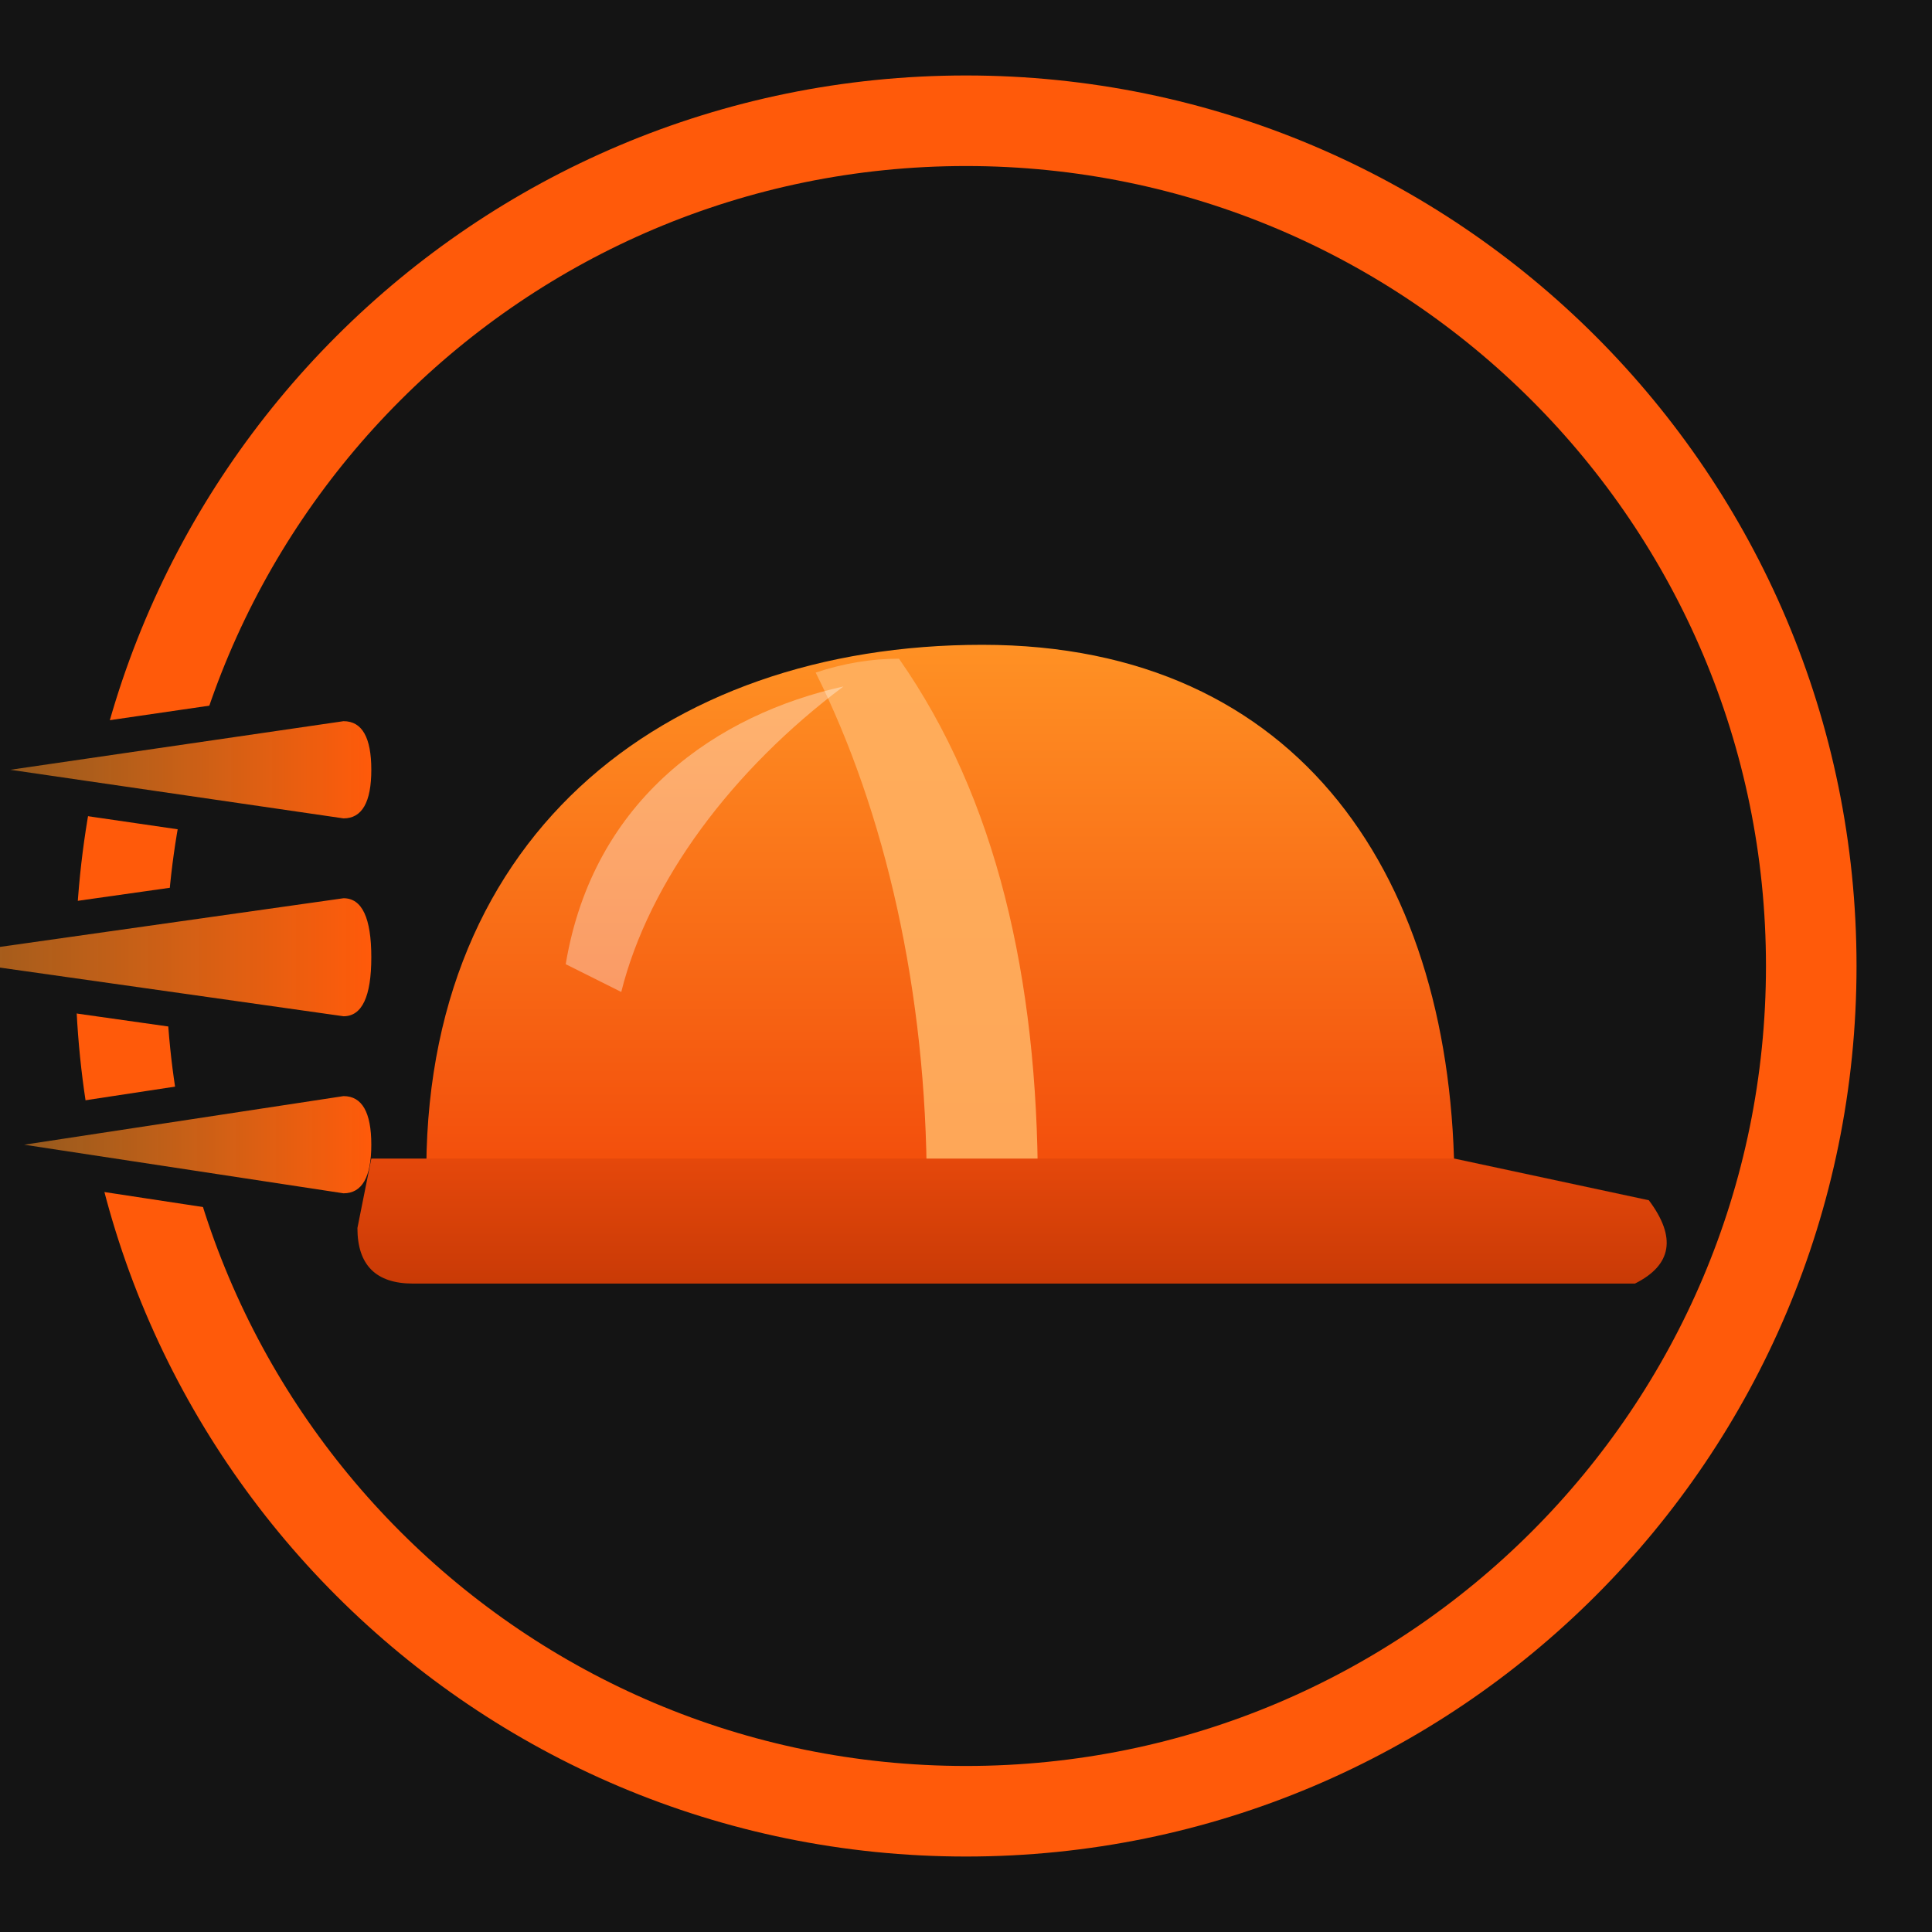
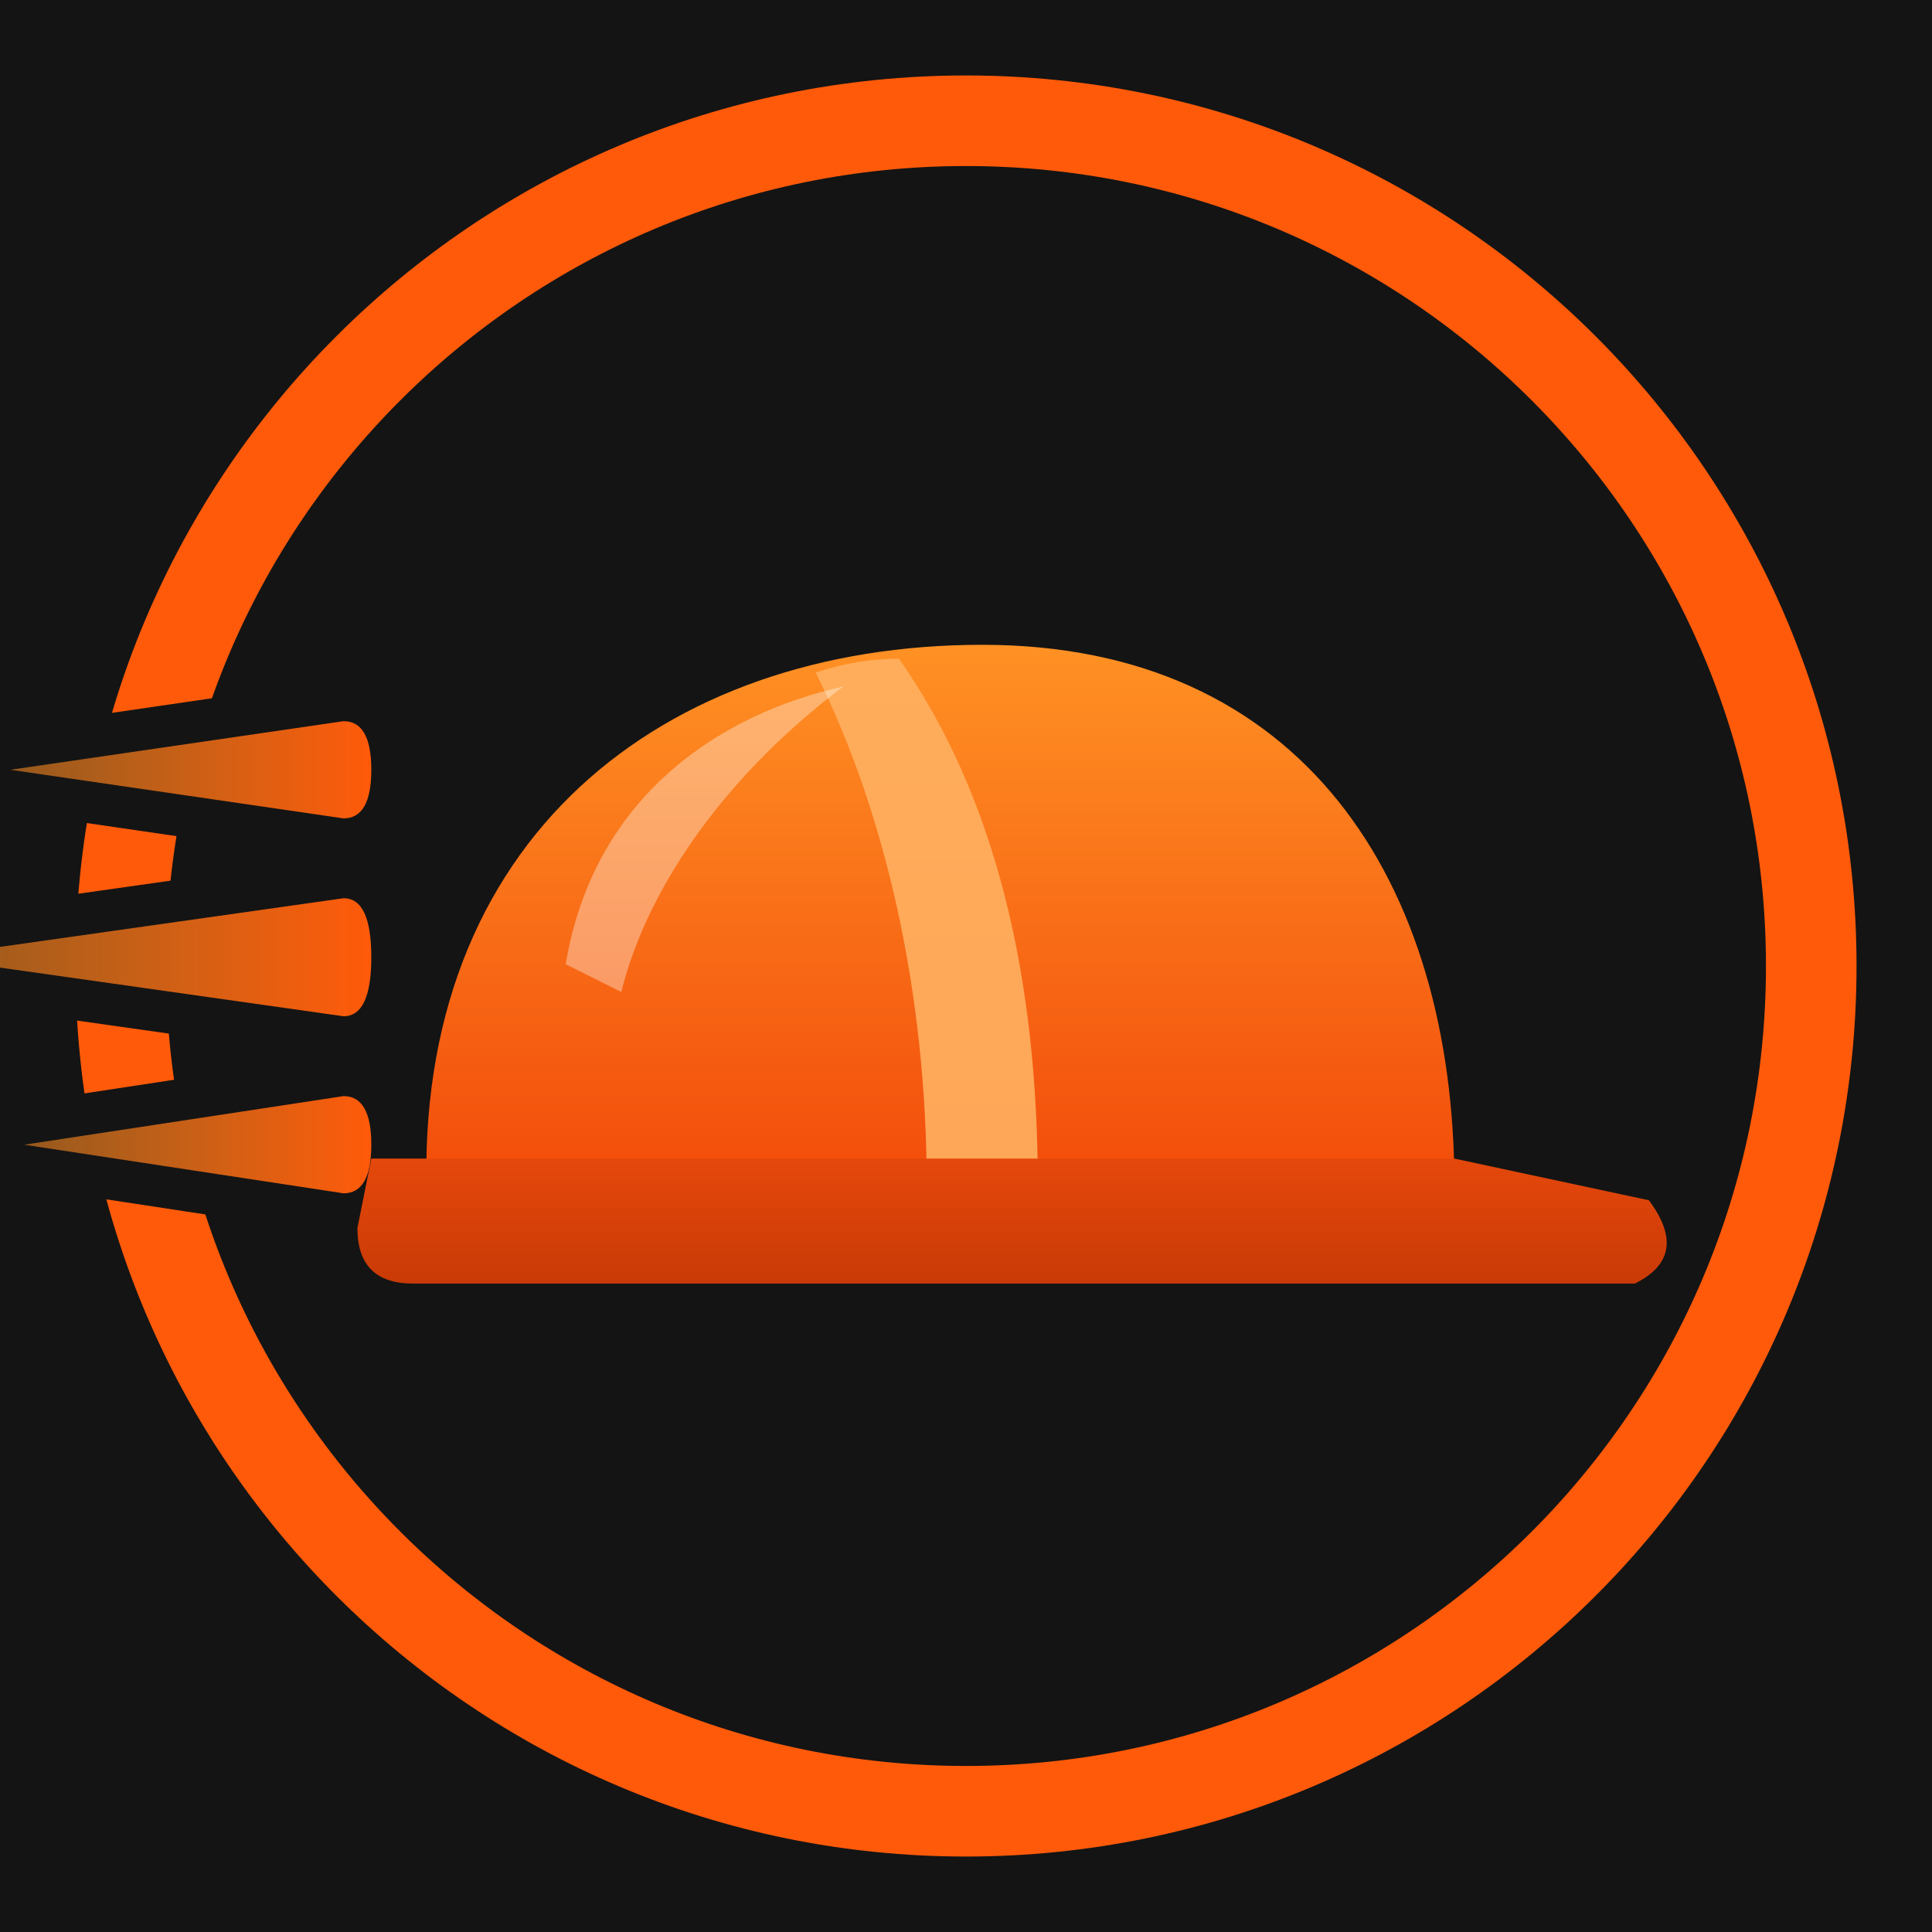
<svg xmlns="http://www.w3.org/2000/svg" viewBox="0 0 256 256" width="256" height="256">
  <defs>
    <linearGradient id="og" x1="0" y1="0" x2="0" y2="1">
      <stop offset="0" stop-color="#FF9124" />
      <stop offset="1" stop-color="#F24A0A" />
    </linearGradient>
    <linearGradient id="rim" x1="0" y1="0" x2="0" y2="1">
      <stop offset="0" stop-color="#E5480B" />
      <stop offset="1" stop-color="#C93A06" />
    </linearGradient>
    <linearGradient id="ln" x1="0" y1="0" x2="1" y2="0">
      <stop offset="0" stop-color="#FF9124" stop-opacity=".55" />
      <stop offset="1" stop-color="#FF5A0A" />
    </linearGradient>
  </defs>
  <rect width="256" height="256" fill="#141414" />
-   <circle cx="128" cy="128" r="112" fill="none" stroke="#FF5A0A" stroke-width="12" />
+   <mask id="rm">
+     <rect width="256" height="256" fill="white" />
+     <g transform="translate(-6 10) scale(.92)">
+       <path d="M8 100 L56 93.0 Q60 93.0 60 100 Q60 107.0 56 107.0 Z" fill="black" stroke="black" stroke-width="12" stroke-linejoin="round" />
+       <path d="M-4 127 L56 118.5 Q60 118.5 60 127 Q60 135.5 56 135.5 Z" fill="black" stroke="black" stroke-width="12" stroke-linejoin="round" />
+       <path d="M10 154 L56 147.0 Q60 147.0 60 154 Q60 161.0 56 161.0 Z" fill="black" stroke="black" stroke-width="12" stroke-linejoin="round" />
+     </g>
+   </mask>
+   <circle cx="128" cy="128" r="112" fill="none" stroke="#FF5A0A" stroke-width="12" mask="url(#rm)" />
  <g transform="translate(-6 10) scale(.92)">
-     <path d="M8 100 L56 93.0 Q60 93.0 60 100 Q60 107.0 56 107.0 Z" fill="url(#ln)" stroke="#141414" stroke-width="10" paint-order="stroke" stroke-linejoin="round" />
-     <path d="M-4 127 L56 118.5 Q60 118.5 60 127 Q60 135.5 56 135.5 Z" fill="url(#ln)" stroke="#141414" stroke-width="10" paint-order="stroke" stroke-linejoin="round" />
-     <path d="M10 154 L56 147.0 Q60 147.0 60 154 Q60 161.0 56 161.0 Z" fill="url(#ln)" stroke="#141414" stroke-width="10" paint-order="stroke" stroke-linejoin="round" />
+     <path d="M8 100 L56 93.0 Q60 93.0 60 100 Q60 107.0 56 107.0 Z" fill="url(#ln)" />
+     <path d="M-4 127 L56 118.5 Q60 118.5 60 127 Q60 135.5 56 135.5 Z" fill="url(#ln)" />
+     <path d="M10 154 L56 147.0 Q60 147.0 60 154 Q60 161.0 56 161.0 Z" fill="url(#ln)" />
    <path fill="url(#og)" d="M68 162 C66 110 102 82 148 82 C194 82 216 116 216 160 Z" />
    <path fill="#FFB061" opacity=".9" d="M136 84 C150 104 156 130 156 160 H140 C140 132 134 106 124 86 Q130 84 136 84 Z" />
    <path fill="#FFFFFF" opacity=".35" d="M88 128 C92 104 110 92 128 88 C112 100 100 116 96 132 Z" />
    <path fill="url(#rim)" d="M60 156 H216 L244 162 Q250 170 242 174 H66 Q58 174 58 166 Z" />
  </g>
</svg>
